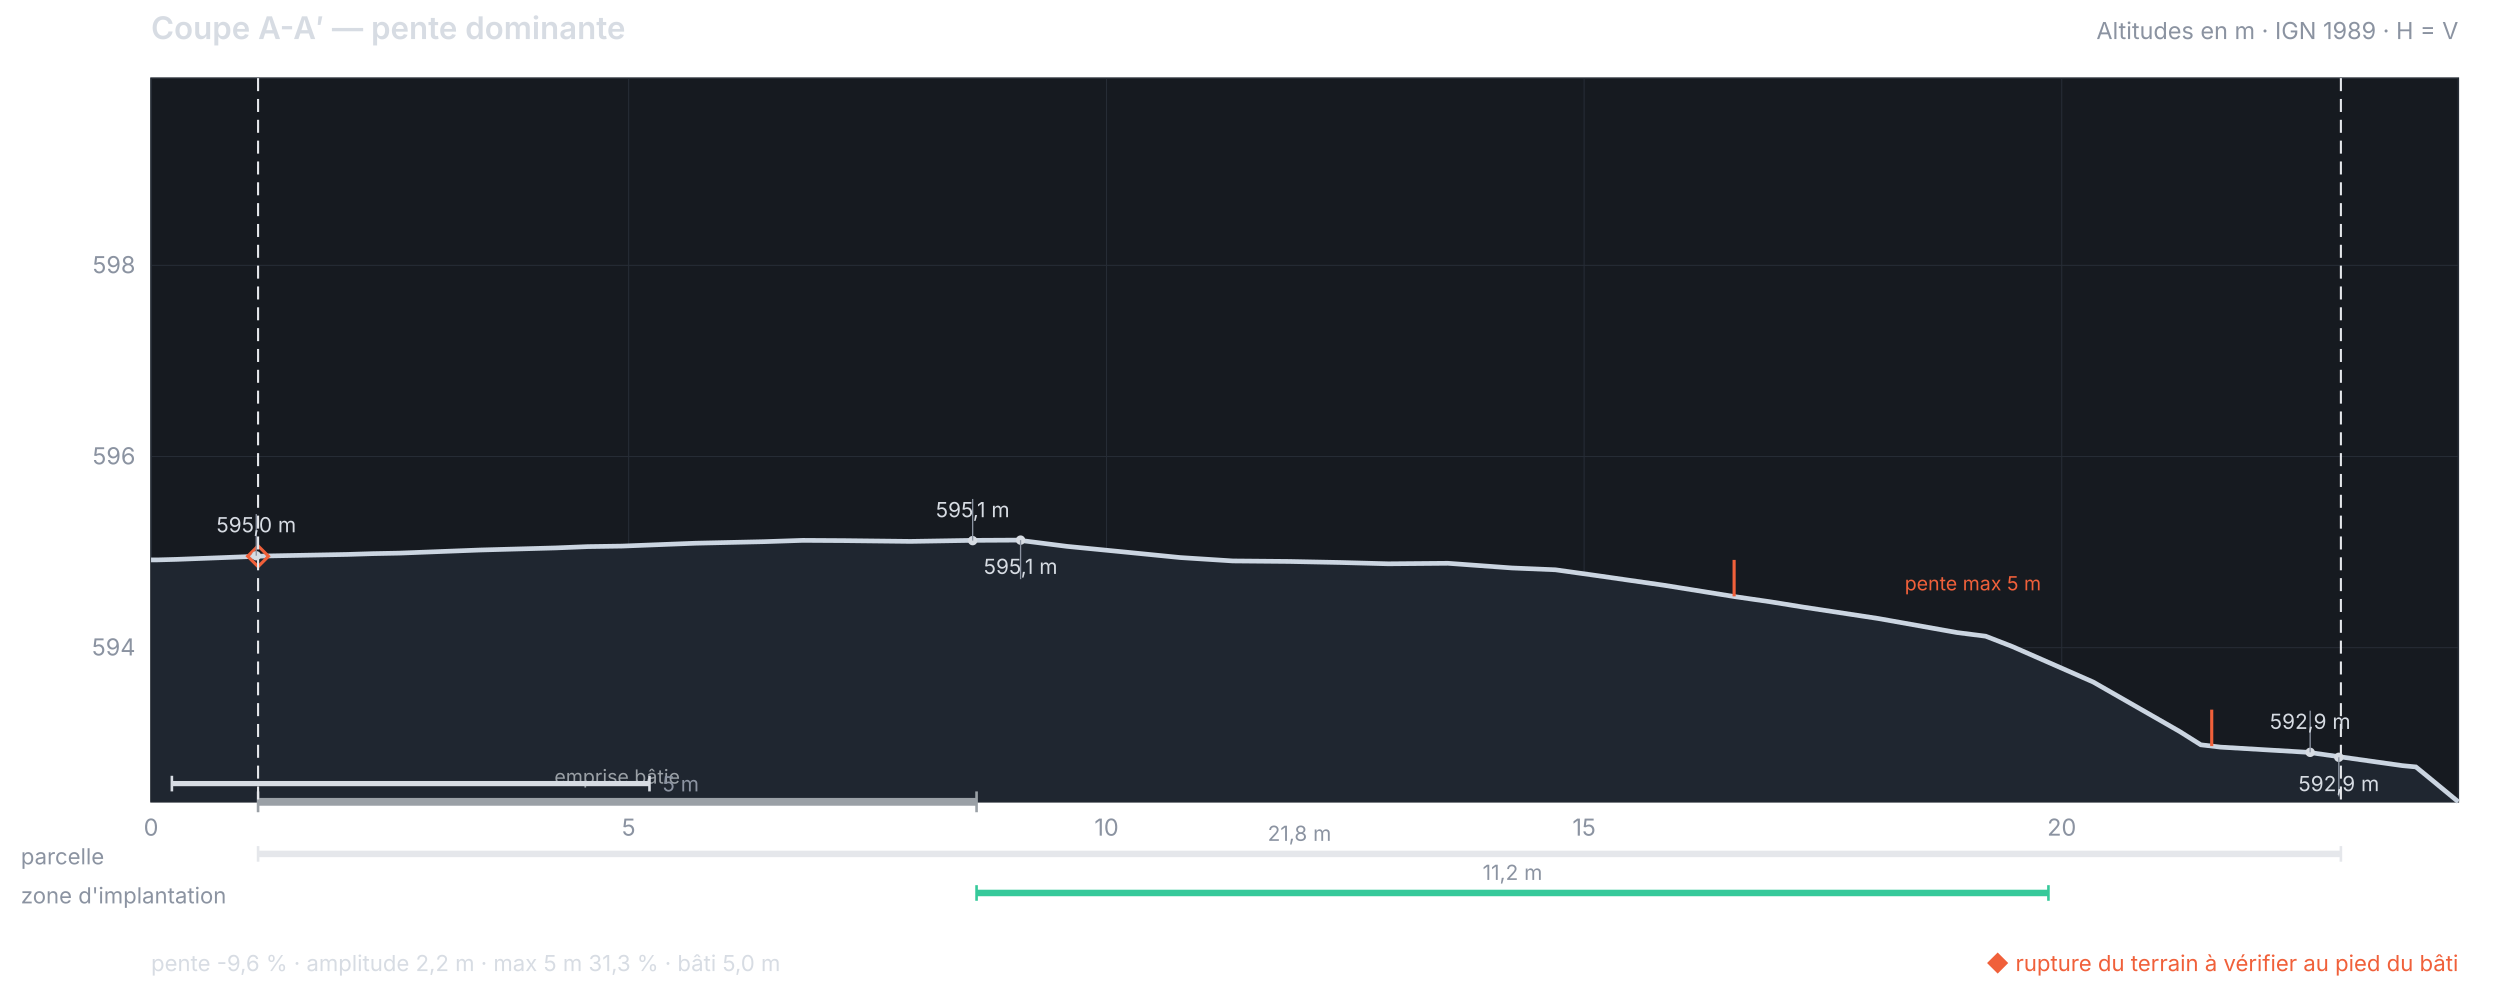
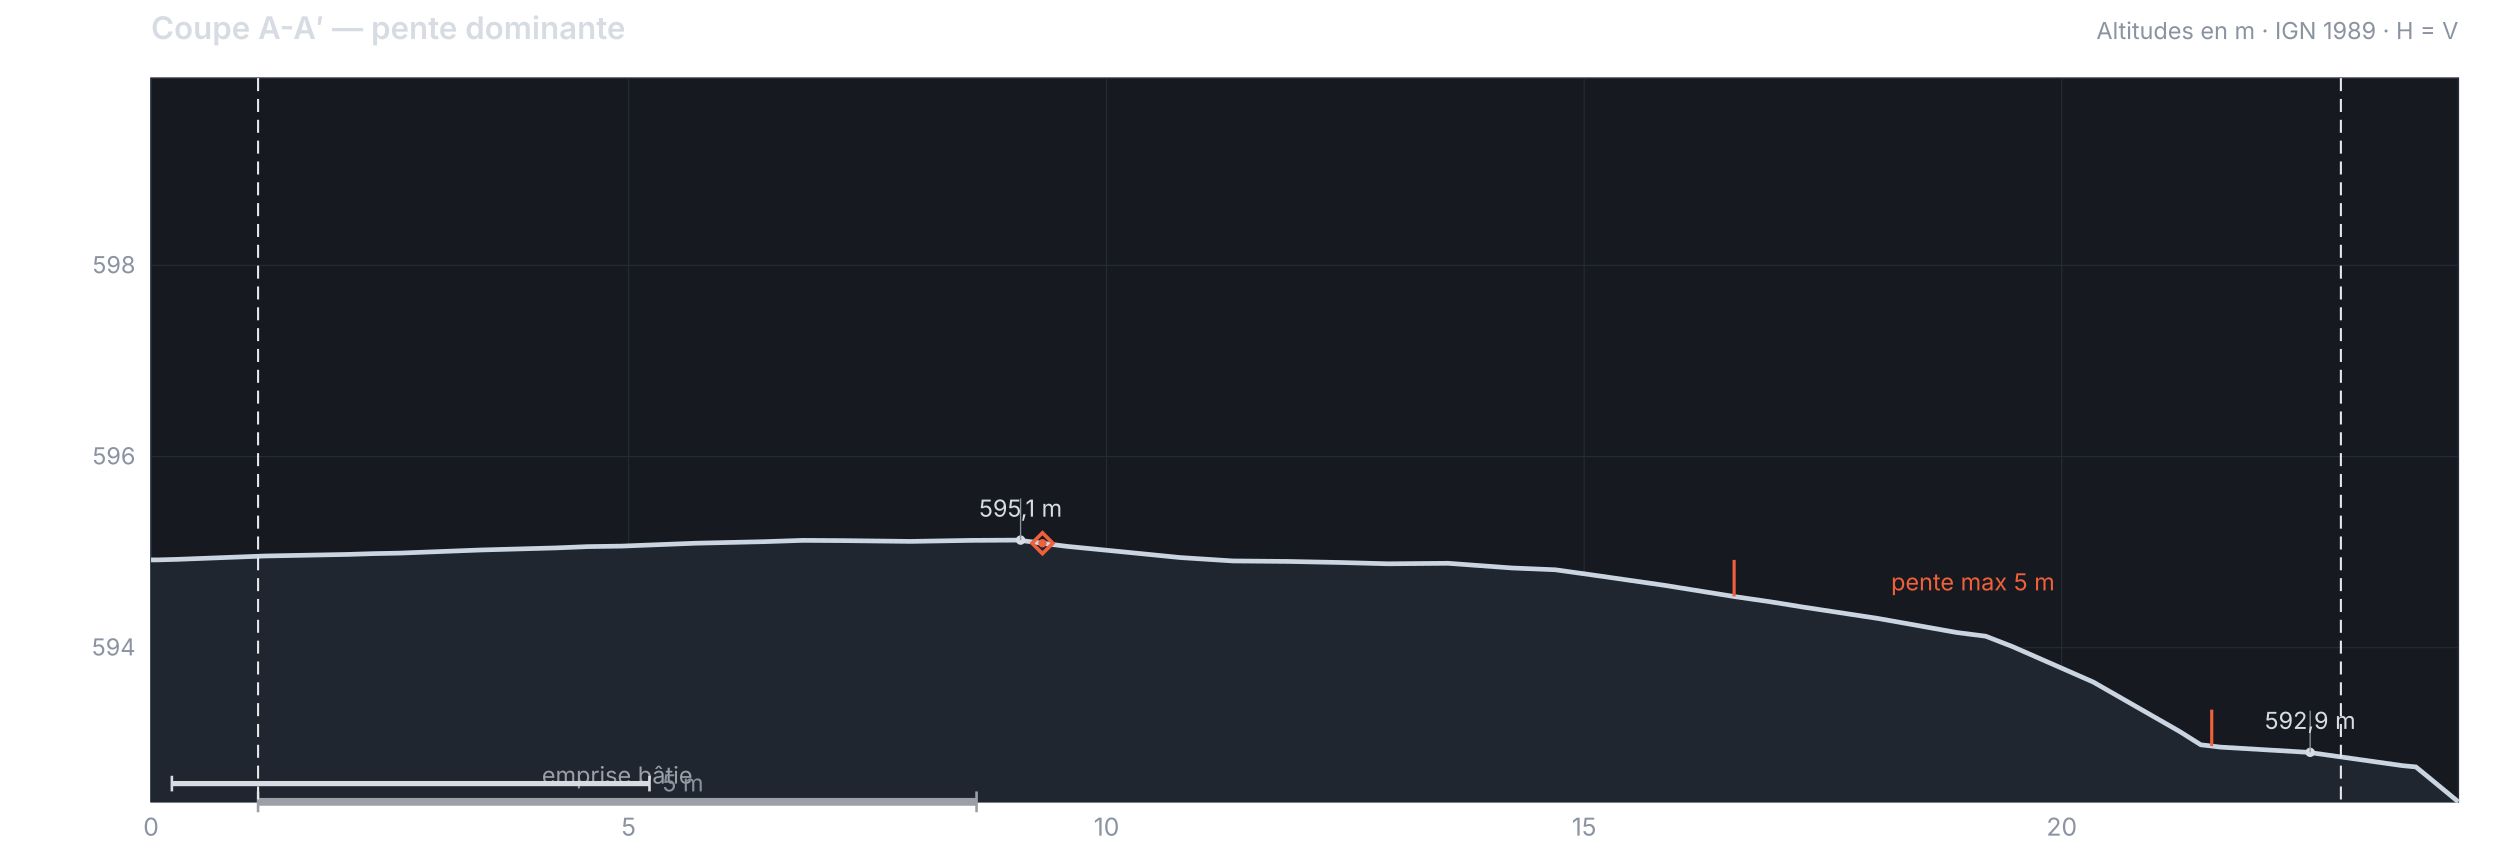
- <svg xmlns="http://www.w3.org/2000/svg" viewBox="0 0 960 377" width="960" height="377" role="img" aria-label="Coupe A-A′ — pente dominante" font-family="Inter, Helvetica, Arial, sans-serif" data-plot-x0="58.0" data-plot-x1="944.0" style="background:#0f1115">
+ <svg xmlns="http://www.w3.org/2000/svg" viewBox="0 0 960 329" width="960" height="329" role="img" aria-label="Coupe A-A′ — pente dominante" font-family="Inter, Helvetica, Arial, sans-serif" data-plot-x0="58.0" data-plot-x1="944.0" style="background:#0f1115">
  <text x="58" y="15" font-size="12" font-weight="600" fill="#d7dce3">Coupe A-A′ — pente dominante</text>
  <text x="944" y="15" text-anchor="end" font-size="9" fill="#8b93a1">Altitudes en m · IGN 1989 · H = V</text>
  <rect x="58.0" y="30" width="886.0" height="277.9" fill="#161a20" stroke="#262c35" stroke-width="0.6" />
  <line x1="58.0" y1="30" x2="58.0" y2="307.9" stroke="#262c35" stroke-width="0.4" />
-   <text x="58.0" y="320.9" text-anchor="middle" font-size="9" fill="#8b93a1">0</text>
+   <text x="58.0" y="320.9" text-anchor="middle" font-size="9.5" fill="#8b93a1">0</text>
  <line x1="241.4" y1="30" x2="241.4" y2="307.9" stroke="#262c35" stroke-width="0.4" />
-   <text x="241.4" y="320.9" text-anchor="middle" font-size="9" fill="#8b93a1">5</text>
+   <text x="241.4" y="320.9" text-anchor="middle" font-size="9.5" fill="#8b93a1">5</text>
  <line x1="424.9" y1="30" x2="424.9" y2="307.9" stroke="#262c35" stroke-width="0.4" />
-   <text x="424.9" y="320.9" text-anchor="middle" font-size="9" fill="#8b93a1">10</text>
+   <text x="424.9" y="320.9" text-anchor="middle" font-size="9.5" fill="#8b93a1">10</text>
  <line x1="608.3" y1="30" x2="608.3" y2="307.9" stroke="#262c35" stroke-width="0.4" />
-   <text x="608.3" y="320.9" text-anchor="middle" font-size="9" fill="#8b93a1">15</text>
+   <text x="608.3" y="320.9" text-anchor="middle" font-size="9.5" fill="#8b93a1">15</text>
  <line x1="791.7" y1="30" x2="791.7" y2="307.9" stroke="#262c35" stroke-width="0.4" />
-   <text x="791.7" y="320.9" text-anchor="middle" font-size="9" fill="#8b93a1">20</text>
+   <text x="791.7" y="320.9" text-anchor="middle" font-size="9.5" fill="#8b93a1">20</text>
  <line x1="58.0" y1="248.7" x2="944.0" y2="248.7" stroke="#262c35" stroke-width="0.4" />
  <text x="52.0" y="251.7" text-anchor="end" font-size="9" fill="#8b93a1">594</text>
  <line x1="58.0" y1="175.3" x2="944.0" y2="175.3" stroke="#262c35" stroke-width="0.4" />
  <text x="52.0" y="178.3" text-anchor="end" font-size="9" fill="#8b93a1">596</text>
  <line x1="58.0" y1="101.9" x2="944.0" y2="101.9" stroke="#262c35" stroke-width="0.4" />
  <text x="52.0" y="104.9" text-anchor="end" font-size="9" fill="#8b93a1">598</text>
  <polygon points="58.0,215.0 60.5,215.0 67.8,214.8 101.8,213.5 133.5,212.9 143.1,212.6 153.3,212.4 184.4,211.2 213.4,210.4 225.7,209.9 238.8,209.7 267.0,208.6 293.3,208.0 308.3,207.5 324.2,207.6 349.6,207.9 373.3,207.5 390.9,207.4 409.7,209.8 432.1,212.0 453.2,214.1 473.4,215.4 495.1,215.6 514.8,216.0 533.1,216.5 556.0,216.3 580.6,218.1 597.3,218.8 613.0,221.0 638.7,224.7 666.1,229.1 679.9,231.1 692.9,233.2 721.2,237.5 751.5,242.9 762.5,244.3 772.8,248.3 803.8,261.9 837.0,280.9 845.1,286.0 852.7,286.9 886.4,288.9 922.5,294.0 927.7,294.5 932.6,298.5 944.0,307.9 944.0,307.9 58.0,307.9" fill="#1f2630" stroke="none" />
  <polyline points="58.0,215.0 60.5,215.0 67.8,214.8 101.8,213.5 133.5,212.9 143.1,212.6 153.3,212.4 184.4,211.2 213.4,210.4 225.7,209.9 238.8,209.7 267.0,208.6 293.3,208.0 308.3,207.5 324.2,207.6 349.6,207.9 373.3,207.5 390.9,207.4 409.7,209.8 432.1,212.0 453.2,214.1 473.4,215.4 495.1,215.6 514.8,216.0 533.1,216.5 556.0,216.3 580.6,218.1 597.3,218.8 613.0,221.0 638.7,224.7 666.1,229.1 679.9,231.1 692.9,233.2 721.2,237.5 751.5,242.9 762.5,244.3 772.8,248.3 803.8,261.9 837.0,280.9 845.1,286.0 852.7,286.9 886.4,288.9 922.5,294.0 927.7,294.5 932.6,298.5 944.0,307.9" fill="none" stroke="#cbd5e1" stroke-width="1.8" />
  <line x1="99.1" y1="307.9" x2="375.0" y2="307.9" stroke="#9aa0a6" stroke-width="3" />
  <line x1="99.1" y1="303.9" x2="99.1" y2="311.9" stroke="#9aa0a6" stroke-width="1" />
  <line x1="375.0" y1="303.9" x2="375.0" y2="311.9" stroke="#9aa0a6" stroke-width="1" />
-   <text x="237.0" y="300.9" text-anchor="middle" font-size="7.5" fill="#9aa0a6">emprise bâtie</text>
-   <path d="M99.1,209.6 l4,4 l-4,4 l-4,-4 z" fill="none" stroke="#f0603a" stroke-width="1.2" />
+   <text x="237.0" y="300.9" text-anchor="middle" font-size="9" fill="#9aa0a6">emprise bâtie</text>
+   <path d="M400.3,204.6 l4,4 l-4,4 l-4,-4 z" fill="none" stroke="#f0603a" stroke-width="1.4" />
+   <circle cx="400.3" cy="208.6" r="1.6" fill="#f0603a" />
  <line x1="99.1" y1="30" x2="99.1" y2="307.9" stroke="#e5e7eb" stroke-width="0.8" stroke-dasharray="5 3" />
  <line x1="898.9" y1="30" x2="898.9" y2="307.9" stroke="#e5e7eb" stroke-width="0.8" stroke-dasharray="5 3" />
  <line x1="665.9" y1="229.0" x2="665.9" y2="215.0" stroke="#f0603a" stroke-width="1.2" />
  <line x1="849.3" y1="286.5" x2="849.3" y2="272.5" stroke="#f0603a" stroke-width="1.2" />
-   <text x="757.6" y="226.7" text-anchor="middle" font-size="7.5" fill="#f0603a">pente max 5 m</text>
-   <circle cx="98.4" cy="213.4" r="1.8" fill="#d7dce3" />
-   <line x1="98.4" y1="213.4" x2="98.4" y2="197.4" stroke="#8b93a1" stroke-width="0.5" />
-   <text x="98.4" y="204.4" text-anchor="middle" font-size="8" fill="#d7dce3">595,0 m</text>
-   <circle cx="373.5" cy="207.6" r="1.8" fill="#d7dce3" />
-   <line x1="373.5" y1="207.6" x2="373.5" y2="191.6" stroke="#8b93a1" stroke-width="0.5" />
-   <text x="373.5" y="198.6" text-anchor="middle" font-size="8" fill="#d7dce3">595,1 m</text>
+   <text x="757.6" y="226.7" text-anchor="middle" font-size="9" fill="#f0603a">pente max 5 m</text>
  <circle cx="391.9" cy="207.4" r="1.8" fill="#d7dce3" />
-   <line x1="391.9" y1="207.4" x2="391.9" y2="222.4" stroke="#8b93a1" stroke-width="0.5" />
-   <text x="391.9" y="220.4" text-anchor="middle" font-size="8" fill="#d7dce3">595,1 m</text>
+   <line x1="391.9" y1="207.4" x2="391.9" y2="191.4" stroke="#8b93a1" stroke-width="0.5" />
+   <text x="391.9" y="198.4" text-anchor="middle" font-size="9" fill="#d7dce3">595,1 m</text>
  <circle cx="887.1" cy="288.9" r="1.8" fill="#d7dce3" />
  <line x1="887.1" y1="288.9" x2="887.1" y2="272.9" stroke="#8b93a1" stroke-width="0.5" />
-   <text x="887.1" y="279.9" text-anchor="middle" font-size="8" fill="#d7dce3">592,9 m</text>
-   <circle cx="898.1" cy="290.8" r="1.8" fill="#d7dce3" />
-   <line x1="898.1" y1="290.8" x2="898.1" y2="305.8" stroke="#8b93a1" stroke-width="0.5" />
-   <text x="898.1" y="303.8" text-anchor="middle" font-size="8" fill="#d7dce3">592,9 m</text>
+   <text x="887.1" y="279.9" text-anchor="middle" font-size="9" fill="#d7dce3">592,9 m</text>
  <line x1="66.0" y1="300.9" x2="249.4" y2="300.9" stroke="#d7dce3" stroke-width="2" />
  <line x1="66.0" y1="297.9" x2="66.0" y2="303.9" stroke="#d7dce3" stroke-width="1" />
  <line x1="249.4" y1="297.9" x2="249.4" y2="303.9" stroke="#d7dce3" stroke-width="1" />
-   <text x="254.4" y="303.9" font-size="8" fill="#8b93a1">5 m</text>
-   <text x="8" y="331.9" font-size="8.5" fill="#8b93a1">parcelle</text>
-   <line x1="99.1" y1="327.9" x2="898.9" y2="327.9" stroke="#e5e7eb" stroke-width="2.5" />
-   <line x1="99.1" y1="324.9" x2="99.1" y2="330.9" stroke="#e5e7eb" stroke-width="1" />
-   <line x1="898.9" y1="324.9" x2="898.9" y2="330.9" stroke="#e5e7eb" stroke-width="1" />
-   <text x="499.0" y="322.9" text-anchor="middle" font-size="8" fill="#8b93a1">21,8 m</text>
-   <text x="8" y="346.9" font-size="8.5" fill="#8b93a1">zone d'implantation</text>
-   <line x1="375.0" y1="342.9" x2="786.6" y2="342.9" stroke="#36c99a" stroke-width="2.5" />
-   <line x1="375.0" y1="339.9" x2="375.0" y2="345.9" stroke="#36c99a" stroke-width="1" />
-   <line x1="786.6" y1="339.9" x2="786.6" y2="345.9" stroke="#36c99a" stroke-width="1" />
-   <text x="580.8" y="337.9" text-anchor="middle" font-size="8" fill="#8b93a1">11,2 m</text>
-   <text x="58" y="372.9" font-size="8.5" fill="#d7dce3">pente -9,6 % · amplitude 2,2 m · max 5 m 31,3 % · bâti 5,0 m</text>
-   <text x="944.0" y="372.9" text-anchor="end" font-size="8.5" fill="#f0603a">◆ rupture du terrain à vérifier au pied du bâti</text>
+   <text x="254.4" y="303.9" font-size="9" fill="#8b93a1">5 m</text>
</svg>
